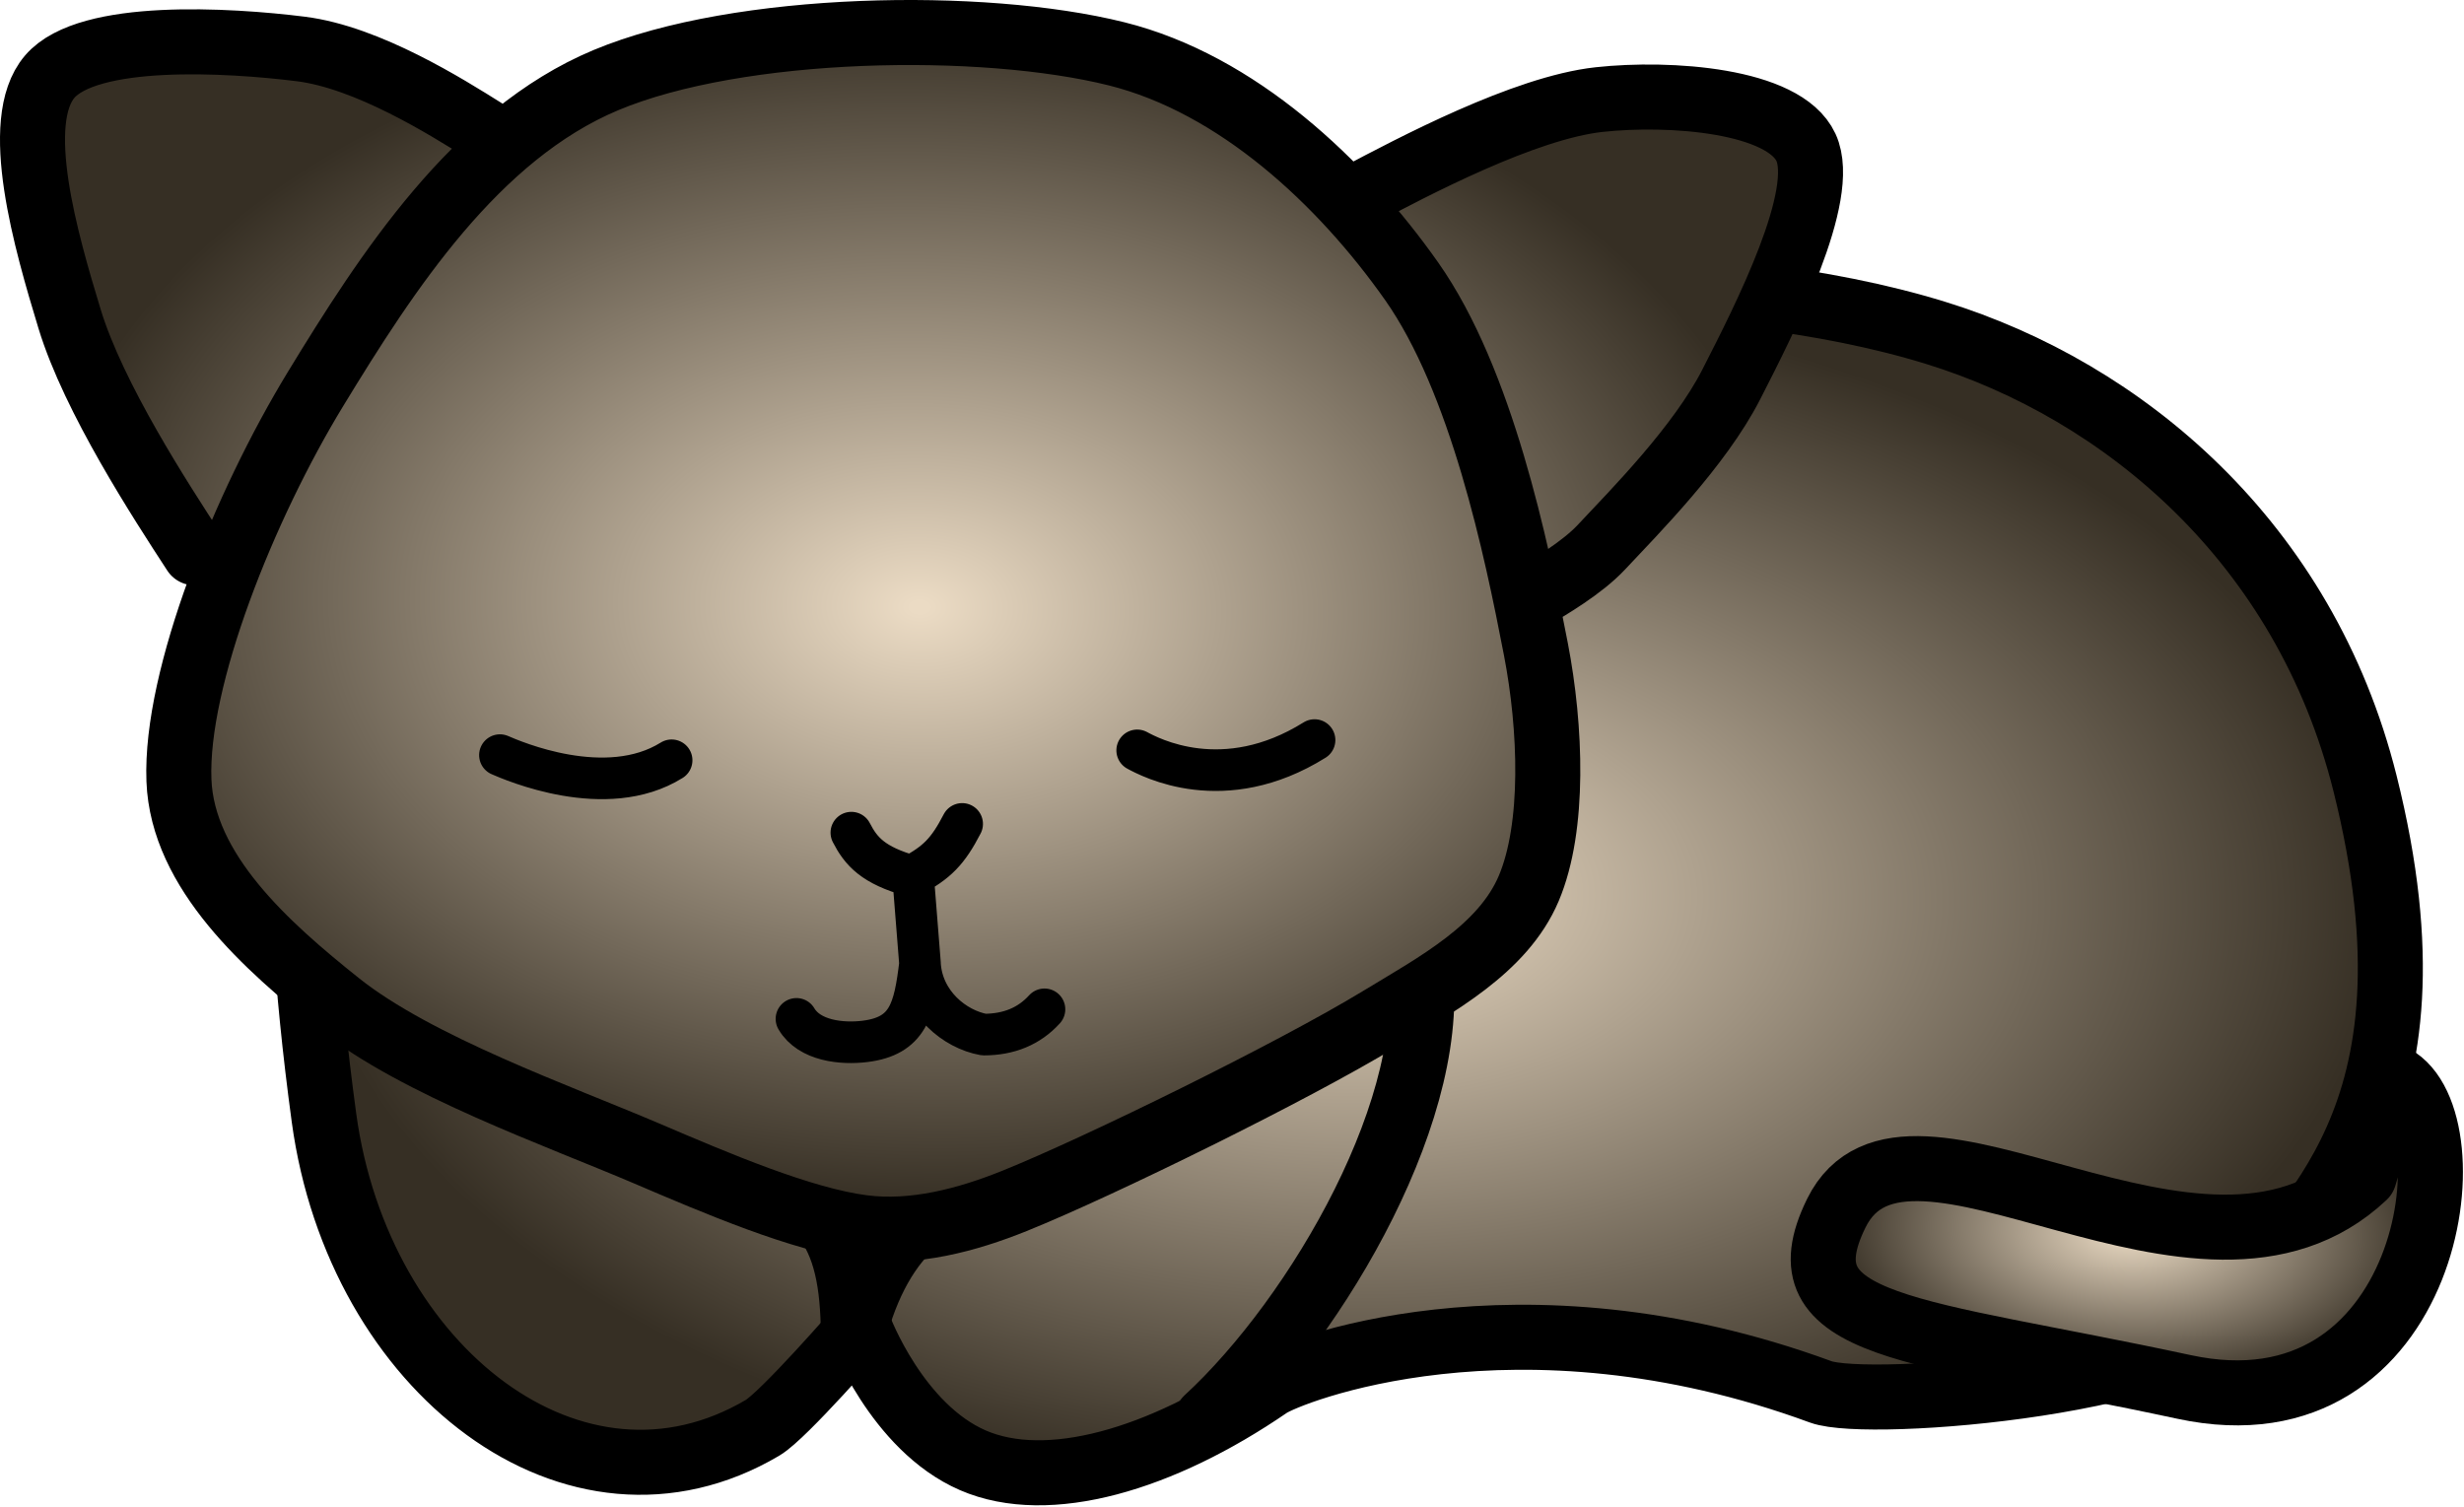
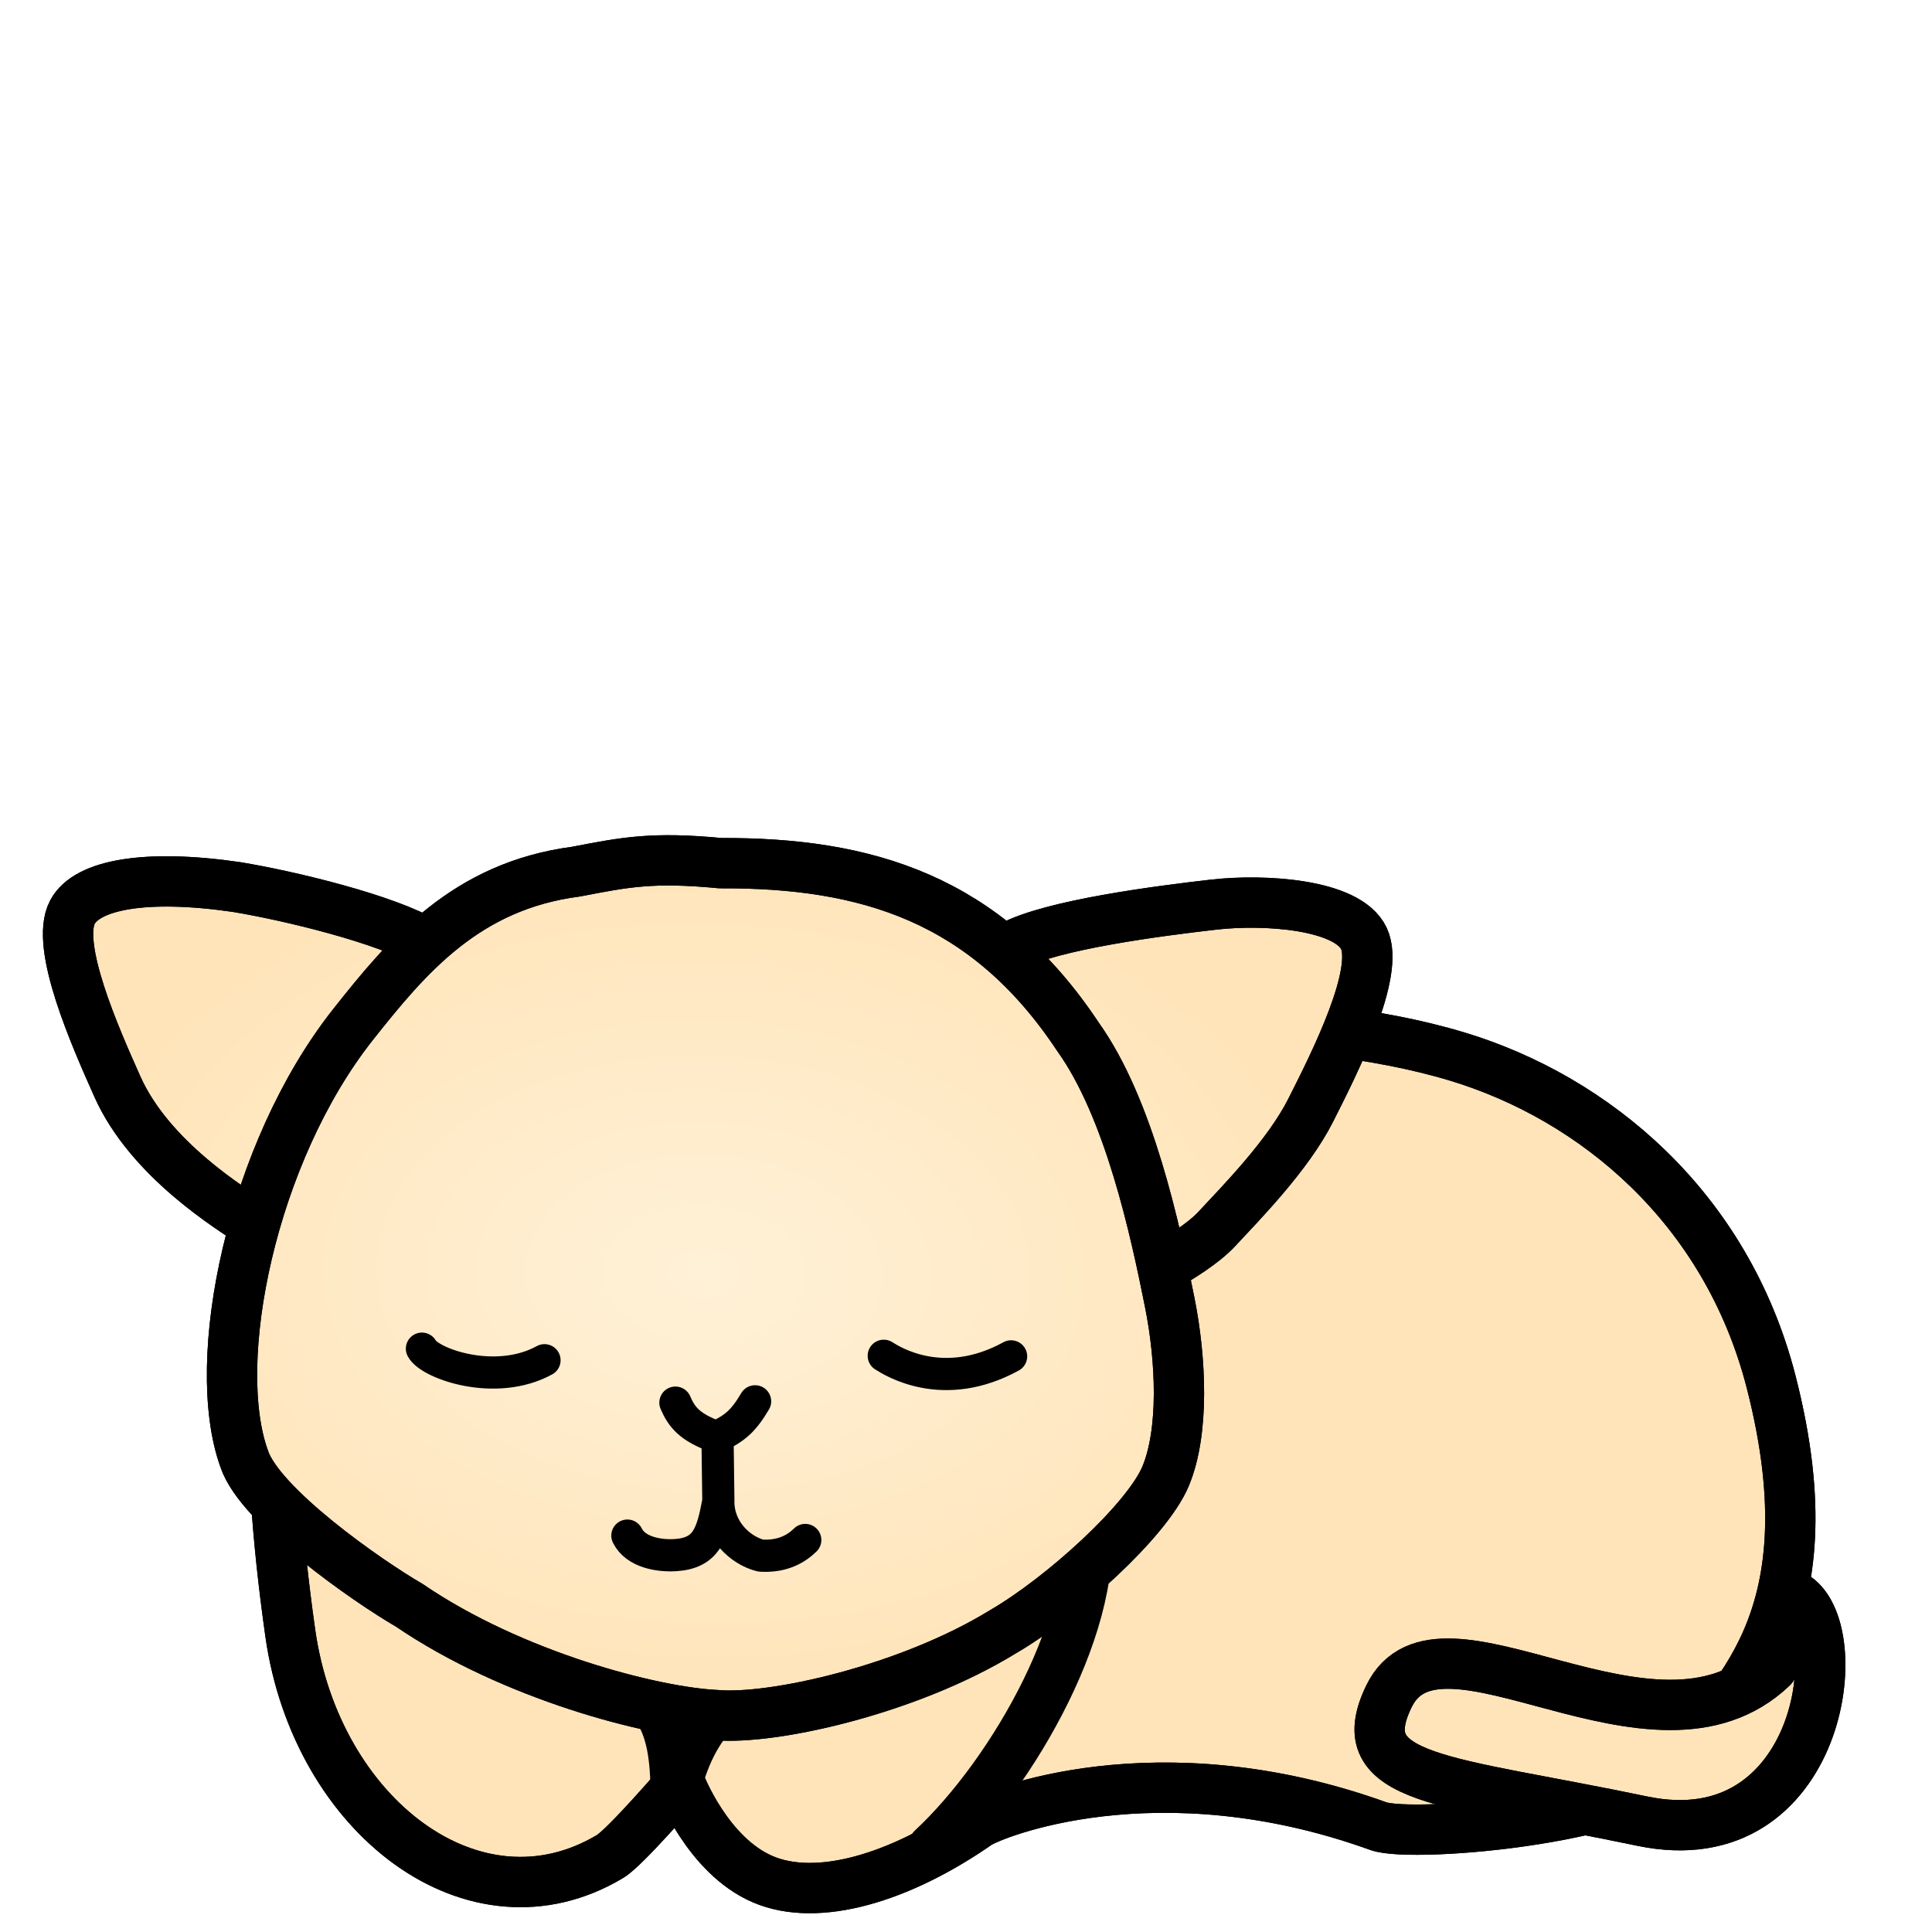
- <svg xmlns="http://www.w3.org/2000/svg" width="100%" height="100%" viewBox="0 0 1989 1216" version="1.1" xml:space="preserve" style="fill-rule:evenodd;clip-rule:evenodd;stroke-linecap:round;stroke-linejoin:round;">
-   <g transform="matrix(1,0,0,1,-32.46591,-22.36865)">
-     <g id="cat_sleep" transform="matrix(2.496056,0.07496,-0.07496,2.496056,-143.2509,-861.6733)">
-       <g transform="matrix(1,-0,0,1,0.000061,0)">
-         <path d="M222.31,477.66C208.77,491.2 167.17,533.81 196.49,709.76C210.03,790.95 281.86,843.14 341.2,805.67C347.99,801.38 371.6,772.46 371.6,772.46C371.6,772.46 384.51,804.19 409.49,814.14C434.01,823.91 470.27,812.13 504.41,787.16C510.54,782.68 583.22,750.61 682.77,783.8C698.38,789 807.26,777.12 820.74,750.14C834.14,723.36 883.8,691.81 852.71,581.88C830.82,504.43 770.71,457.41 709.69,440.54C635.49,420.03 536.38,430.45 526.29,433.81L222.31,477.66Z" style="fill:url(#_Radial1);stroke:black;stroke-width:21.02px;" />
-         <path d="M484.66,798.52C519.57,764.41 558.11,693.37 548.6,647.45M425.77,724.85C395.94,724.48 377.23,741.1 369.66,774.7C368.33,742.1 359.88,724.25 313.03,716.44" style="fill:none;stroke:black;stroke-width:21.02px;" />
-         <path d="M856.27,708.89C804.79,760.37 707.4,679.04 686.06,725.91C668.7,764.03 711.69,762.44 800.1,778.68C880.51,793.45 891.14,689.73 864.78,676.55L856.27,708.89Z" style="fill:url(#_Radial2);stroke:black;stroke-width:21.02px;" />
-       </g>
-       <g transform="matrix(1,0,0,1,24.46706,205.8765)">
-         <path d="M253.03,165.88C211.46,184.76 184.09,230.06 162.24,268.45C140.38,306.85 119.64,363.17 121.88,396.24C123.88,425.77 152.01,449.11 175.69,466.86C201.47,486.2 247.99,501.05 276.57,512.26C299.51,521.26 327.3,532.16 347.19,534.12C363.71,535.75 380.76,530.7 395.96,524.03C423.42,511.98 484.79,479.47 511.98,461.82C529.94,450.15 551.29,438.06 559.06,418.1C566.9,397.92 564.7,365.91 559.06,340.75C551.77,308.25 538.88,254.44 515.34,223.05C491.8,191.67 457.03,160.98 417.81,152.43C374.1,142.9 295.63,146.55 253.03,165.88ZM496.84,196.15C514.59,186.06 550.09,165.88 574.19,162.52C596.83,159.36 633.88,160.84 641.45,175.97C649.01,191.11 629.96,231.46 619.59,253.32C609.98,273.58 589.6,295.36 579.23,307.13C573.16,314.02 562.64,320.63 557.37,323.94M124.71,322.59C113.35,306.26 90.62,273.59 82.05,248.18C73.69,223.38 61.3,185.04 73.32,170.14C85.34,155.24 130.64,156.54 154.17,158.77C175.83,160.83 201.65,175.97 214.55,183.54" style="fill:url(#_Radial3);stroke:black;stroke-width:21.02px;" />
-         <path d="M339.65,406.64C342.95,412.62 347.02,416.99 359.52,420.07C367.58,415.47 371.01,411.81 375.37,402.74M323.72,467.34C328.12,474.32 338.62,475.1 346.09,473.95C359.98,471.79 361.74,463.34 363.11,448.32L360.42,423.79M363.12,448.63C364.35,461.1 374.95,469.18 384.42,470.6C392.54,470.35 398.99,467.44 403.77,461.85M225.35,385C229.48,386.64 260.06,398.88 280.88,385M431.21,377.28C435.32,379.33 459.57,391.46 488.42,372.23" style="fill:none;stroke:black;stroke-width:13.45px;" />
+ <svg xmlns="http://www.w3.org/2000/svg" width="2048" height="2047.97" viewBox="0 0 960 960" preserveAspectRatio="xMidYMid meet">
+   <defs>
+     <clipPath id="mask_1">
+       <rect x="-480" y="-480" width="960" height="960" />
+     </clipPath>
+     <radialGradient gradientUnits="userSpaceOnUse" gradientTransform="matrix(269.8118, -2.245078, 1.50743, 181.1618, 398.0909, 352.286)" spreadMethod="pad" id="gradient_1" cx="0" cy="0" r="1">
+       <stop offset="0.72%" stop-color="#FFF1D7" stop-opacity="1" />
+       <stop offset="100%" stop-color="#ffe4b9" stop-opacity="1" />
+     </radialGradient>
+     <radialGradient gradientUnits="userSpaceOnUse" gradientTransform="matrix(269.8118, -2.245078, 1.50743, 181.1618, 398.2571, 352.1379)" spreadMethod="pad" id="gradient_2" cx="0" cy="0" r="1">
+       <stop offset="0.72%" stop-color="#FFF1D7" stop-opacity="1" />
+       <stop offset="100%" stop-color="#ffe4b9" stop-opacity="1" />
+     </radialGradient>
+     <radialGradient gradientUnits="userSpaceOnUse" gradientTransform="matrix(269.8118, -2.245078, 1.50743, 181.1618, 398.5992, 339.2476)" spreadMethod="pad" id="gradient_3" cx="0" cy="0" r="1">
+       <stop offset="0.72%" stop-color="#FFF1D7" stop-opacity="1" />
+       <stop offset="100%" stop-color="#ffe4b9" stop-opacity="1" />
+     </radialGradient>
+   </defs>
+   <g transform="matrix(1, 0, 0, 1, -164.8004, 74.19019)">
+     <g transform="matrix(1, 0, 0, 1, 644.8004, 405.8098)" clip-path="url(#mask_1)">
+       <g transform="matrix(1.188552, 0.03899368, -0.03899368, 1.188552, -605.6771, -511.3181)">
+         <g transform="matrix(0.9999999, -0.000000007147677, 0.000000007147677, 0.9999999, 3.673502, 6.37766)">
+           <path d="M268.84,476.46 C256.24,489.28 217.52,529.6 246.42,694.54 C259.76,770.65 327.6,819.07 383.01,783.44 C389.35,779.36 411.28,752.02 411.28,752.02 C411.28,752.02 423.65,781.71 447.18,790.86 C470.27,799.83 504.23,788.5 536.08,764.79 C541.8,760.53 609.76,729.86 703.48,760.24 C718.17,765 820.28,753 832.73,727.57 C845.1,702.32 891.47,672.32 861.43,569.37 C840.27,496.84 783.48,453.17 726.07,437.81 C656.25,419.13 563.3,429.69 553.85,432.92 L268.84,476.46 Z L268.84,476.46 Z" fill-rule="evenodd" style="fill:url(#gradient_1);stroke:#000000;stroke-linecap:round;stroke-linejoin:round;stroke-width:21.02;" />
+           <path transform="matrix(0.8405283, -0.02524223, 0.02524223, 0.8405283, 743.3908, 510.5253)" d="M-135.55,275.67 L-135.7,275.65 Q-135.84,275.62 -130.58,272.8 L-125.32,269.98 L-120.85,267.52 Q-116.38,265.06 -111.94,262.32 Q-107.51,259.58 -102.09,255.81 Q-96.68,252.04 -92.92,247.67 Q-89.16,243.31 -85.91,238.21 Q-82.67,233.12 -80.03,228.08 L-77.39,223.04 L-74.97,218.58 Q-72.55,214.11 -68.43,216.86 Q-64.32,219.6 -65.53,224.54 Q-66.74,229.48 -68.53,234.11 Q-70.32,238.74 -72.6,243.03 Q-74.88,247.33 -76.48,252.98 Q-78.09,258.63 -78.68,263.71 Q-79.28,268.8 -79.34,274.01 L-76.05,288.03 L-135.55,275.67 ZM-214.56,276.16 L-213.98,275.23 L-207.29,265.89 L-204.21,262.02 Q-201.14,258.14 -198.37,253.32 L-195.59,248.5 L-190.49,238.62 L-187.75,233.56 Q-185.02,228.49 -181.75,223.81 Q-178.47,219.13 -177,214.53 Q-175.53,209.93 -172.29,205.9 Q-169.05,201.86 -163.96,204.64 Q-158.87,207.43 -160.88,212.51 Q-162.9,217.59 -165.29,221.96 L-167.67,226.33 L-170.33,231.63 Q-172.99,236.94 -174.94,242.73 L-176.89,248.52 L-180.49,257.58 L-182.14,262.58 L-180.48,273.73 L-214.56,276.16 ZM-171.74,149.79 L-171.88,149.85 Q-172.01,149.91 -175.4,154.76 Q-178.8,159.61 -182.31,163.97 L-185.81,168.32 L-188.81,172.06 Q-191.81,175.8 -192.61,181.31 Q-193.4,186.82 -192.64,192.07 Q-191.88,197.33 -187.23,198.57 Q-182.58,199.81 -179.09,196.21 L-175.6,192.61 L-171.82,188.94 Q-168.04,185.27 -164.37,181.29 L-160.7,177.32 L-157.18,173.56 Q-153.65,169.81 -150.99,165.76 Q-148.34,161.72 -146.74,157.05 Q-145.15,152.37 -144.8,147.52 Q-144.45,142.67 -146.92,138.42 Q-149.39,134.16 -152.81,130.33 Q-156.23,126.5 -159.58,130.49 Q-162.93,134.47 -165.32,139.06 L-167.7,143.64 L-170.16,147.9 L-174.99,158.24M-119.88,181.36 Q-123.52,184.51 -125.35,189.13 Q-127.17,193.74 -129.78,198.08 L-132.39,202.41 L-135.11,206.69 Q-137.84,210.98 -139.97,215.68 Q-142.1,220.39 -145.38,224.02 Q-148.66,227.65 -151.44,231.62 Q-154.22,235.59 -153.57,240.62 Q-152.92,245.64 -149.05,249.2 Q-145.17,252.76 -140.35,251.25 Q-135.52,249.73 -130.43,246.04 Q-125.33,242.34 -120.98,238.12 Q-116.63,233.89 -112.93,230.69 Q-109.23,227.5 -105.34,224.66 Q-101.44,221.83 -97.53,218.71 Q-93.63,215.58 -92.18,210.76 Q-90.73,205.94 -92.04,200.64 L-93.36,195.34 L-94.65,190.31 Q-95.95,185.28 -98.55,180.36 Q-101.14,175.43 -105.86,174.49 L-119.88,181.36 ZM-125.35,52.84 L-125.5,52.86 Q-125.64,52.89 -128.55,57.32 Q-131.46,61.75 -132.97,67.34 L-134.49,72.93 L-135.43,77.97 Q-136.38,83.01 -136.68,88.95 L-136.98,94.9 L-137.31,99.77 Q-137.63,104.65 -135.43,110.06 Q-133.23,115.47 -130.05,119.69 L-126.88,123.92 L-123.84,127.94 Q-120.79,131.95 -120.02,137.07 Q-119.25,142.19 -115.56,137.88 Q-111.87,133.56 -111.86,127.63 L-111.84,121.7 L-112.25,111.16 L-111.93,100.32 L-112.07,94.93 Q-112.21,89.55 -113.06,84.14 Q-113.91,78.73 -113.66,73.6 L-113.41,68.47 L-112.7,63.68 Q-112,58.89 -114.27,54.66 L-125.35,52.84 ZM-40.89,149.21 C-41.12,149.23 -43.08,149.8 -46.07,150.88 Q-50.57,152.48 -52.08,157.36 Q-53.58,162.23 -54.62,168.02 Q-55.66,173.81 -57.97,179.32 L-60.29,184.83 L-62.19,189.79 Q-64.1,194.75 -64.52,199.92 Q-64.94,205.09 -60.25,201.92 Q-55.57,198.75 -52.36,194.07 Q-49.15,189.39 -45.53,185.93 Q-41.92,182.47 -38.71,178.83 Q-35.51,175.2 -32.95,170.94 Q-30.38,166.69 -30.07,160.98 Q-29.75,155.28 -30.84,150.3 Q-31.93,145.31 -36.68,145.55 L-40.89,149.21 ZM-90.59,71.56 Q-92.43,76.39 -93.24,81.72 Q-94.05,87.04 -92.67,93.72 Q-91.29,100.4 -87.61,104.49 L-83.93,108.58 L-80.2,112.58 Q-76.47,116.58 -75.32,121.84 L-74.17,127.1 L-73.16,132.64 Q-72.15,138.18 -67.82,140.45 Q-63.49,142.71 -60.69,138.15 Q-57.89,133.59 -56.57,128.71 Q-55.25,123.84 -55.12,118.65 Q-55,113.46 -55.54,108.39 L-56.09,103.31 L-56.88,92.41 L-57.7,87.07 Q-58.51,81.72 -62,77.03 Q-65.5,72.34 -68.22,68.06 C-71.84,62.36 -86.01,59.51 -90.59,71.56 ZM-42.98,49.79 Q-46.61,53.23 -46.3,58.46 Q-45.98,63.7 -43.31,68.63 Q-40.64,73.57 -37.14,77.59 Q-33.63,81.62 -30.71,86.18 Q-27.78,90.75 -25.62,95.18 Q-23.45,99.6 -19.92,104.58 L-16.4,109.56 L-13.65,113.82 Q-10.9,118.08 -8.94,122.78 Q-6.97,127.47 -7.4,133.16 Q-7.83,138.85 -6.54,143.89 Q-5.26,148.92 -0.95,151.88 Q3.36,154.84 6.34,150.27 Q9.33,145.7 11.03,140.57 Q12.72,135.44 12.04,130.2 Q11.35,124.96 9.86,119.5 Q8.38,114.05 8.66,109.04 L8.93,104.03 L9.09,99.22 Q9.24,94.41 5.02,90.87 Q0.8,87.32 -1.09,81.87 L-2.99,76.42 L-4.35,71.05 Q-5.71,65.68 -7.67,61.09 Q-9.63,56.5 -12.47,52.46 Q-15.3,48.42 -19.49,45.56 Q-23.68,42.71 -28.56,43.46 L-38.15,48.02 L-42.98,49.79 ZM35.14,83.92 L35.01,83.88 Q34.87,83.85 30.64,86.1 Q26.41,88.35 26.34,94.18 Q26.26,100.02 27.72,104.89 Q29.17,109.76 32.44,113.51 Q35.71,117.26 35.31,122.19 L34.92,127.13 L34.71,132.12 Q34.51,137.11 33.53,141.97 L32.55,146.82 L31.37,157.77 L31.01,162.94 Q30.65,168.1 31.69,173.02 Q32.73,177.95 37.85,175.96 Q42.98,173.97 47.09,170.68 Q51.2,167.39 52.01,162.39 Q52.82,157.4 53.13,151.77 L53.44,146.14 L54.71,134.73 L55.64,129.29 Q56.56,123.85 56.57,118.75 Q56.58,113.65 55.85,108.69 Q55.13,103.72 53.05,99.15 Q50.96,94.58 49.31,89.55 Q47.66,84.52 42.53,85.04 L35.14,83.92 ZM118.01,124.09 Q117.29,119.12 112.85,120.91 Q108.41,122.7 106.01,128.42 Q103.61,134.14 102.37,139.27 L101.13,144.4 L98.08,154.77 L97.04,159.76 Q95.99,164.76 93.87,169.97 Q91.75,175.18 90.58,180.36 Q89.42,185.54 93.85,188.29 Q98.28,191.05 102.52,188.19 Q106.76,185.32 109.84,180.72 Q112.92,176.12 115,171.57 L117.08,167.03 L119.26,162.37 Q121.44,157.72 120.86,152.66 L120.28,147.61 L119.63,142.81 L117.43,129.45 L118.01,124.09 ZM88.83,9.29 L88.43,9.69 Q88.03,10.1 85.02,6.35 Q82,2.6 77.98,6.78 Q73.96,10.97 73.39,16.39 Q72.81,21.82 73.88,27.31 L74.95,32.81 L75.78,37.87 Q76.62,42.93 76.75,47.73 L76.89,52.54 L76.7,57.68 Q76.51,62.82 75.84,67.59 L75.16,72.36 L74.25,83.79 L72.59,94.76 L71.45,100.71 Q70.3,106.67 73.86,110.18 Q77.42,113.69 79.11,118.31 Q80.79,122.92 82.68,117.89 L84.58,112.85 L88.7,101.33 L92.73,91.48 L95.2,86.45 Q97.66,81.43 98.68,75.96 L99.69,70.5 L100.65,60.24 L101.36,54.81 Q102.07,49.39 101.97,44.36 L101.87,39.33 L102.18,34.12 Q102.49,28.9 100.63,23.8 Q98.77,18.7 96.58,14.16 L85.44,5.35M-113.02,-105.06 L-113.07,-105.17 Q-113.12,-105.28 -112.82,-99.59 Q-112.52,-93.89 -113.94,-87.92 Q-115.37,-81.95 -117.61,-76.39 L-119.86,-70.83 L-122.35,-65.69 Q-124.84,-60.54 -124.54,-55.76 Q-124.23,-50.99 -119.99,-53.43 Q-115.75,-55.88 -112.57,-60.68 Q-109.39,-65.47 -106.06,-68.99 Q-102.74,-72.52 -98.85,-75.38 Q-94.97,-78.23 -91.43,-81.8 Q-87.88,-85.36 -83.62,-87.96 Q-79.36,-90.55 -80.18,-95.26 L-87.51,-103.8M-15.24,-42.01 L-16.88,-36.75 Q-18.51,-31.48 -17.2,-26.72 Q-15.9,-21.95 -13.15,-16.93 L-10.41,-11.91 L-5.37,-0.73 L-1.96,8.65 L-0.13,14.18 Q1.7,19.7 0.53,25.57 Q-0.63,31.45 -2.03,36.1 Q-3.43,40.76 -2.78,46.04 Q-2.13,51.32 0.1,55.57 Q2.33,59.82 8.13,59.46 Q13.93,59.1 18.7,59.46 Q23.47,59.82 28.45,58.56 Q33.44,57.3 35.52,51.81 Q37.59,46.33 38.56,41.63 Q39.52,36.93 41.25,32.3 Q42.99,27.68 43.72,22.52 Q44.45,17.36 43.32,12.32 Q42.19,7.27 39.73,3.19 Q37.27,-0.89 35.44,-5.43 Q33.6,-9.96 34.05,-15.32 Q34.5,-20.68 32.08,-26.01 Q29.66,-31.33 26.29,-35.13 Q22.91,-38.92 18.87,-42.2 Q14.82,-45.47 9.87,-46.94 Q4.93,-48.4 -0.43,-49.87 C-8.99,-48.27 -13.93,-45.65 -15.24,-42.01 ZM-96.79,-56.02 L-97.22,-56.05 Q-97.66,-56.08 -101.57,-50.91 Q-105.48,-45.74 -107.29,-39.33 Q-109.09,-32.92 -108.94,-27.27 Q-108.78,-21.63 -106.83,-15.67 Q-104.87,-9.71 -102.37,-5.02 Q-99.87,-0.32 -100.18,5.82 Q-100.49,11.97 -101.74,18.92 L-102.98,25.86 L-104.22,32.06 Q-105.46,38.27 -101.13,41.06 Q-96.8,43.86 -93.68,40.01 L-90.57,36.16 L-87.16,32.33 Q-83.75,28.5 -78.58,27.47 Q-73.42,26.44 -67.86,24.38 Q-62.3,22.32 -58.97,17.97 Q-55.64,13.62 -54.1,8.86 L-52.56,4.09 L-51.05,-0.6 Q-49.55,-5.3 -49.6,-10.62 Q-49.66,-15.94 -50.42,-20.7 Q-51.19,-25.46 -53,-30.16 Q-54.81,-34.86 -58.33,-38.41 L-61.85,-41.95 L-65.45,-45.84 Q-69.05,-49.73 -72.1,-53.75 Q-75.15,-57.76 -80.16,-58.57 Q-85.16,-59.37 -89.87,-58.4 L-95.08,-56.83M-182.7,-94.77 C-183.6,-94.6 -203.2,-104.42 -210.45,-97.03 C-209.94,-93.77 -190.41,-50.98 -189.85,-47.07 L-185.67,0.82 C-185.11,6.63 -191.98,37.62 -195.81,52.68 L-197.78,62.16 C-203.38,93.89 -188.01,101.41 -179.15,76.23 L-177.48,71.5 C-173.46,61.91 -164.59,37.21 -162.22,29.63 C-160.31,23.68 -157.97,14.28 -157.28,11.06 C-156.78,7.95 -167.21,-36.11 -166.87,-42.37 L-166.62,-47.07 C-166.47,-63.78 -165.81,-90.69 -168.01,-92.59 C-171.59,-95.67 -179.17,-97.23 -184.15,-97.25 L-182.7,-94.77 ZM-269.49,-84.69 C-269.48,-83.5 -262.44,-62.04 -259.57,-54.66 C-258.13,-50.97 -247.89,-22.93 -247.08,-21.09 C-245.16,-16.7 -244.08,-2.52 -244.03,1.45 C-244,4.98 -242.04,22.31 -241.52,26.48 C-240.7,33.07 -236.84,46.95 -235.7,50.43 C-231.16,64.34 -209.57,46.93 -213.78,15.27 C-214.31,11.31 -212.62,-29.01 -212.79,-33.16 L-213.05,-39.4 C-215.19,-70.13 -227.34,-98.36 -247.61,-96.66 C-253.89,-96.13 -270.92,-90.97 -274.05,-89.87 L-269.49,-84.69 ZM-338.59,328.79 C-338.52,328.33 -334.96,321.2 -333.19,317.75 C-331.78,314.39 -334.55,297.42 -334.92,293.34 L-335.47,287.21 C-336.4,279.63 -339.55,253.5 -336.29,252.7 C-328.91,250.88 -311.12,277.06 -307.82,283.4 C-302.02,294.54 -283.83,290.76 -270.9,282.86 C-261.89,277.35 -273.19,256.64 -278.7,250.39 L-282.72,246.13 C-293.46,234.78 -290.38,207.47 -279.75,217.88 C-277.09,220.48 -263.04,238.23 -261.76,239.75 C-259.56,242.55 -253.33,248.56 -249.65,249.39 C-240.88,251.38 -225.81,225.47 -223.11,218.67 C-218.28,206.52 -231.85,190.92 -245.82,182.59 C-253.37,178.08 -280.6,177.58 -289.37,167.9 C-297.5,150.37 -269.13,144.08 -262.92,146.08 C-246.78,151.29 -222.15,160.22 -217.18,160.37 C-202.27,160.82 -208.91,187.34 -215.83,199.92 C-217.17,202.35 -222.35,217.65 -223.57,221.09 C-224.8,224.54 -229.05,233.04 -230.88,236.43 L-233.59,242.03 C-235.85,246.69 -260.37,270.83 -266.15,276.64 C-271.93,282.44 -285.4,306.24 -292.04,309.34 L-297.08,311.79 C-309.23,317.7 -323.66,321.66 -338.8,323.48M-600.33,184.85 C-602.12,181.76 -604.61,184.61 -600.56,186.58 C-596.52,188.55 -585.94,189.63 -577.25,191.1 C-568.57,192.57 -561.76,194.41 -553.8,193.33 C-545.83,192.25 -536.7,188.25 -529.78,189.56 C-522.85,190.87 -518.14,197.48 -522.11,205.35 C-526.08,213.21 -538.72,222.32 -548.54,227.72 C-558.37,233.12 -565.38,234.8 -572.79,234.84 C-580.2,234.88 -588.02,233.29 -586.58,241.18 C-585.13,249.06 -574.43,266.43 -564.78,271.83 C-555.13,277.23 -546.54,270.66 -538.16,264.77 C-529.78,258.88 -521.62,253.68 -517.68,248.2 C-513.74,242.71 -514.02,236.96 -508.6,233.3 C-503.17,229.64 -492.03,228.08 -486.09,231.67 C-480.15,235.25 -479.4,243.99 -481.12,251.74 C-482.85,259.5 -487.04,266.28 -493.14,272.85 C-499.25,279.43 -507.28,285.8 -517.47,289.68 C-527.67,293.56 -540.03,294.94 -536.49,301 C-532.96,307.07 -513.52,317.81 -501.61,315.5 C-489.69,313.19 -485.28,297.83 -478.91,286.66 C-472.53,275.48 -464.19,268.49 -459.96,260.24 C-455.73,252 -455.62,242.49 -451.45,243.37 C-447.27,244.26 -439.03,255.53 -438.93,265.76 C-438.83,275.99 -446.86,285.19 -452.95,290.96 C-459.04,296.73 -463.2,299.08 -462.77,304.69 C-462.34,310.3 -457.33,319.18 -473.94,320.41 C-490.55,321.63 -528.79,315.21 -552.78,294.86 C-576.78,274.51 -586.55,240.24 -591.98,218.59 C-597.42,196.95 -598.53,187.93 -600.33,184.85 Z" fill-rule="evenodd" style="fill:#ffffff00;" />
+           <path transform="matrix(0.8405282, -0.02524223, 0.02524223, 0.8405282, 737.7957, 508.6951)" d="M-575.78,240.14 L-522.54,225.31 L-550.33,278.91 L-575.78,240.14 ZM-528.24,295.11 L-475.09,247.29 L-485.75,320.47 L-528.24,295.11 ZM-325.26,316.85 L-335.38,271.78 L-279.03,312.59 L-325.26,316.85 ZM-238.55,280.84 L-275.84,258.49 L-212.77,239.41 L-238.55,280.84 ZM-96.58,-99.91 L-103.28,202.57 L-28.16,-90.15 L-96.58,-99.91 ZM30.83,-71.44 L-20.11,150.8 L75.22,-41.92 L30.83,-71.44 ZM107.22,-7.61 L53.05,165.45 L128.24,35.96 L107.22,-7.61 ZM167.89,-370.89 L92.08,-373.26" fill-rule="evenodd" style="fill:#ffffff00;" />
+           <path d="M268.84,476.46 C256.24,489.28 217.52,529.6 246.42,694.54 C259.76,770.65 327.6,819.07 383.01,783.44 C389.35,779.36 411.28,752.02 411.28,752.02 C411.28,752.02 423.65,781.71 447.18,790.86 C470.27,799.83 504.23,788.5 536.08,764.79 C541.8,760.53 609.76,729.86 703.48,760.24 C718.17,765 820.28,753 832.73,727.57 C845.1,702.32 891.47,672.32 861.43,569.37 C840.27,496.84 783.48,453.17 726.07,437.81 C656.25,419.13 563.3,429.69 553.85,432.92 L268.84,476.46 Z L268.84,476.46 Z" fill-rule="evenodd" style="fill:none;stroke:#000000;stroke-linecap:round;stroke-linejoin:round;stroke-width:21.02;" />
+           <path d="M517.62,775.61 C550.12,743.31 585.75,676.33 576.46,633.3M461.76,706.91 C433.76,706.8 416.33,722.54 409.48,754.15 C407.98,723.55 399.91,706.87 355.87,699.9" fill-rule="evenodd" style="fill:none;stroke:#000000;stroke-linecap:round;stroke-linejoin:round;stroke-width:21.02;" />
+           <path d="M865.76,688.57 C817.84,737.29 725.78,661.71 706.11,705.88 C690.12,741.8 730.46,739.96 813.58,754.52 C889.18,767.76 898.34,670.31 873.5,658.14 L865.76,688.57 L865.76,688.57 Z" fill-rule="evenodd" style="fill:url(#gradient_2);stroke:#000000;stroke-linecap:round;stroke-linejoin:round;stroke-width:21.02;" />
+           <path transform="matrix(0.7058507, -0.04243363, 0.04243363, 0.7058507, 747.246, 549.7468)" d="M147.74,205.07 L147.5,205.26 Q147.25,205.46 143.18,208.14 Q139.12,210.81 139.93,216.46 Q140.74,222.1 143.72,226.86 Q146.69,231.62 150.07,228.19 Q153.45,224.75 155.32,220.13 Q157.18,215.51 156.35,210.71 L151.64,197.24M115.92,227.76 L115.52,227.84 Q115.12,227.92 115.38,234.05 Q115.64,240.19 117.49,245.6 Q119.33,251.02 121.82,255.7 Q124.31,260.38 128.63,263.67 Q132.96,266.95 134.76,262.12 Q136.55,257.28 135.94,251.94 Q135.32,246.6 133,241.52 Q130.68,236.43 127.82,232.02 Q124.96,227.61 120.28,228.85 L115.05,230.77 L115.92,227.76 ZM82.56,231.38 L82.45,231.44 Q82.34,231.5 78.95,234.88 Q75.56,238.25 74.86,243.59 Q74.16,248.93 75.23,255.76 L76.3,262.58 L77.5,268.8 Q78.71,275.03 80.35,280.1 Q81.99,285.18 84.87,280.79 Q87.76,276.39 89.69,270.33 Q91.63,264.28 92.64,259.33 L93.64,254.37 L94.56,248.84 Q95.47,243.3 94.64,238.41 Q93.81,233.52 88.96,232.8 L83.4,232.52M36.08,220.51 L35.59,220.74 Q35.11,220.96 33.27,226.22 Q31.44,231.49 30.65,237.12 Q29.86,242.75 30.27,249.9 L30.68,257.04 L31.03,262.16 Q31.38,267.29 35.74,264.83 Q40.1,262.37 41.14,256.7 L42.18,251.03 L43.11,246.15 Q44.04,241.27 45.69,236.69 Q47.33,232.11 45.44,227.7 L42.37,222.07M-8.08,220.1 L-8.2,220.17 Q-8.33,220.25 -9.09,226.03 Q-9.86,231.8 -9.29,237.44 L-8.72,243.07 L-7.83,247.78 Q-6.94,252.48 -5.57,257.09 Q-4.21,261.69 -0.94,258.05 Q2.33,254.4 1.71,248.32 L1.09,242.24 L1.04,236.49 Q0.99,230.74 2.09,226.03 Q3.18,221.32 -0.49,218.17 L-8.6,217.01" fill-rule="evenodd" style="fill:#ffffff00;" />
+           <path transform="matrix(0.8405283, -0.02524223, 0.02524223, 0.8405283, 737.7955, 508.6951)" d="M-20.68,262.76 L3.56,218.82 L8.4,273.33 L-20.68,262.76 ZM34.05,279.66 L78.4,234.06 L69.56,285.46 L34.05,279.66 ZM101.71,289.77 L117.51,235.37 L139.16,282.96 L101.71,289.77 Z" fill-rule="evenodd" style="fill:#ffffff00;" />
+           <path d="M865.76,688.57 C817.84,737.29 725.78,661.71 706.11,705.88 C690.12,741.8 730.46,739.96 813.58,754.52 C889.18,767.76 898.34,670.31 873.5,658.14 L865.76,688.57 L865.76,688.57 Z" fill-rule="evenodd" style="fill:none;stroke:#000000;stroke-linecap:round;stroke-linejoin:round;stroke-width:21.02;" />
+         </g>
+         <g transform="matrix(1, 0, 0, 1, 19.21775, 205.876)">
+           <path d="M522.64,198.3 C539.23,188.71 583.89,181.49 606.48,178.15 C627.71,175.01 662.5,176.11 669.72,190.21 C676.94,204.32 659.37,242.25 649.81,262.79 C640.94,281.83 621.99,302.38 612.34,313.47 C606.69,319.98 596.87,326.25 591.96,329.39M280.13,481.74 C262.82,472.49 216.47,442.49 209.25,422.9 C193.17,382.63 208.1,295 248.77,239.97 C270.63,210.4 294.09,180.61 339.77,173.1 C360.29,168.46 371.42,165.81 400.03,167.59 C460.62,165.33 511.35,178.48 551.71,235.27 C574.05,264.47 586.57,314.74 593.67,345.11 C599.15,368.62 601.48,398.57 594.27,417.52 C587.14,436.26 552.72,469.52 528.45,484.72 C489.67,510.3 433.4,524.73 409.96,523.43 C383.34,523.08 324.21,509.77 280.13,481.74 ZM278.02,204.9 C261.28,195.6 220.73,187.13 198.08,184.17 C160.03,179.92 135.74,185.24 130.03,196.88 C123.04,211.11 141.24,248.73 151.15,269.12 C165.76,299.2 200.53,318.7 210.46,324.81" fill-rule="evenodd" style="fill:url(#gradient_3);stroke:#000000;stroke-linecap:round;stroke-linejoin:round;stroke-width:21.02;" />
+           <path transform="matrix(0.8405282, -0.02524224, 0.02524224, 0.8405282, 727.7316, 314.0598)" d="M-589.37,19.67 L-614.64,9.56 Q-557.75,29.26 -548.81,39.02 C-539.88,48.79 -509.59,26 -526.92,-2.09 C-544.25,-30.17 -553.21,-26.82 -570.65,-28.88 C-588.1,-30.93 -598.24,-57.64 -606.26,-53.59 Q-614.28,-49.54 -616.27,8.47 L-617.89,8.59 L-589.37,19.67 ZM-580.08,-88.22 L-577.7,-90.11 L-549.66,-72.17 L-530.03,-25.17 Q-512.49,-4.74 -502.55,-9.49 C-492.62,-14.24 -486.09,-40.38 -489.95,-58.05 C-493.81,-75.72 -504.66,-85.32 -517.97,-102.66 C-531.28,-120 -530.11,-144.29 -538.38,-140.26 L-580.08,-88.22 ZM-483.06,-171.42 L-481.86,-171.76 Q-467.79,-136.07 -464.29,-118.92 C-463.39,-114.5 -454.32,-98.34 -452.07,-93.78 C-447.51,-84.55 -443.92,-72.83 -445.81,-54.54 C-449.65,-17.35 -465.39,-4.13 -450.17,12.37 C-434.94,28.87 -430.32,-1.1 -433.02,-18.98 C-435.81,-37.48 -424.35,-73.37 -422.29,-108.45 C-420.38,-141.14 -427.91,-173.84 -428.92,-171.74 L-483.06,-171.42 ZM-403.68,-187.04 L-405.3,-187.57 L-402.11,-123.14 Q-404.55,-106.83 -399.6,-80.22 C-394.66,-53.6 -389.27,-51.73 -393.37,-21.4 C-397.47,8.93 -401.59,7.57 -395.34,31.04 C-389.09,54.51 -368.29,49.88 -369.89,15.58 C-371.5,-18.71 -366.58,-33.88 -373.22,-60.18 C-377.91,-78.77 -381.06,-131.59 -381.43,-151.33 C-381.8,-171.07 -372.45,-182.71 -372.92,-186.8 L-403.68,-187.04 ZM-329.9,-179.3 L-330.28,-179.13 L-349.89,-130.98 Q-353.68,-111.09 -352.27,-79.95 C-350.86,-48.81 -354.44,-64.47 -353.24,-30.81 C-352.04,2.84 -343.3,22.12 -335.67,27.71 C-328.05,33.29 -320.12,33.92 -322.51,2.92 C-324.89,-28.07 -325.51,-35.78 -323.74,-50.99 C-321.97,-66.19 -328.99,-73.03 -326.22,-96.96 C-323.45,-120.9 -331.15,-121.21 -319.49,-142.84 C-307.83,-164.47 -316,-158.81 -237.26,-151.15 L-329.9,-179.3 ZM-249.43,-131.1 Q-262.64,-95.56 -267.96,-85.62 C-273.27,-75.69 -284.34,-68.53 -285.28,-46.25 C-286.22,-23.98 -290.79,-5.32 -278.64,0.92 C-266.49,7.17 -268.34,10.49 -257.72,-6.02 C-247.11,-22.54 -253.72,-14.98 -245.17,-42.82 C-236.63,-70.67 -225.58,-80.9 -217.56,-96.61 C-212.03,-107.45 -228.55,-112.26 -249.43,-131.1 ZM-179.95,-18.11 Q-200.84,-6.33 -217.74,8.53 C-234.65,23.4 -240.81,32.57 -234.49,39.15 C-228.18,45.73 -216.22,47.8 -201.61,40.73 C-187.01,33.66 -182.09,25.3 -178.1,19.44 C-174.11,13.58 -171.74,5.05 -168.73,1.3 L-179.95,-18.11 ZM-622.2,110.24 L-621.19,111.63 Q-601.83,103.59 -581.29,105.86 C-560.74,108.12 -548.15,100.43 -533.88,111.79 C-519.61,123.15 -509.5,131.84 -523.05,140.63 C-536.6,149.42 -562.56,144.77 -568.94,150.32 C-575.33,155.88 -609.18,141.96 -613.1,137.81 L-622.2,110.24 ZM-175.44,134.44 L-175.51,134.11 Q-193.62,121.86 -210.61,113.4 C-227.59,104.95 -244.99,87.87 -262.42,100.28 C-274.04,108.55 -254.26,129.97 -243.81,137.65 C-233.36,145.33 -201.49,154.11 -194.49,161.89 Q-187.48,169.66 -206.51,174.74 L-175.44,134.44 ZM-522.98,189.15 Q-503.86,166.48 -494.3,163.93 C-484.75,161.38 -456.09,149.01 -462.05,166.98 C-468.01,184.95 -467.7,196.15 -471.39,205.12 L-522.98,189.15 ZM-304.42,214.68 Q-313.42,191.72 -312.88,183.26 C-312.34,174.8 -317.13,155 -314.02,147.55 C-310.91,140.11 -291.23,148.4 -282.15,152.25 C-273.08,156.11 -267.5,175.84 -262.59,185 C-257.67,194.15 -259.97,214.48 -268.43,217.23 L-304.42,214.68 ZM-192.98,-97.47 Z" fill-rule="evenodd" style="fill:#ffffff00;" />
+           <path transform="matrix(0.8405282, -0.02524224, 0.02524224, 0.8405282, 574.7078, 296.822)" d="M-291.74,-144.14 L-248.64,-0.46 L-246.88,-150.87 L-215.25,-160.61 L-204.08,19.03 L-174.67,-161.16 L-150.74,-163.01 L-159.36,15.57 L-110.52,-149.24 L-144.09,-163.53 L-234.07,-170.12 L-291.74,-144.14 ZM12.09,59.52 L-29.71,77.08 L21.74,88.25 L20.07,109.95 L-70.07,131.86 L19.77,137.27 L0.18,170.6 L-67.29,175.93 L-23.95,195.46 L23.39,158.63 L28.91,101.02 L12.09,59.52 ZM-426.12,5.33 L-381.89,40.11 L-430.93,42.46 L-436.89,72.17 L-377.85,80.19 L-435.62,101.77 L-431.66,123.22 L-355.7,124.82 L-423.2,160.97 L-444.86,108.5 L-442.31,50.29 L-426.12,5.33 Z" fill-rule="evenodd" style="fill:#ffffff00;" />
+           <path d="M606.48,178.15 C627.71,175.01 662.5,176.11 669.72,190.21 C676.94,204.32 659.37,242.25 649.81,262.79 C640.94,281.83 621.99,302.38 612.34,313.47 C606.69,319.98 596.87,326.25 591.96,329.39M522.64,198.3 C539.23,188.71 583.89,181.49 606.48,178.15 C627.71,175.01 662.5,176.11 669.72,190.21 C676.94,204.32 659.37,242.25 649.81,262.79 C640.94,281.83 621.99,302.38 612.34,313.47 C606.69,319.98 596.87,326.25 591.96,329.39M280.13,481.74 C262.82,472.49 216.47,442.49 209.25,422.9 C193.17,382.63 208.1,295 248.77,239.97 C270.63,210.4 294.09,180.61 339.77,173.1 C360.29,168.46 371.42,165.81 400.03,167.59 C460.62,165.33 511.35,178.48 551.71,235.27 C574.05,264.47 586.57,314.74 593.67,345.11 C599.15,368.62 601.48,398.57 594.27,417.52 C587.14,436.26 552.72,469.52 528.45,484.72 C489.67,510.3 433.4,524.73 409.96,523.43 C383.34,523.08 324.21,509.77 280.13,481.74 ZM278.02,204.9 C261.28,195.6 220.73,187.13 198.08,184.17 C160.03,179.92 135.74,185.24 130.03,196.88 C123.04,211.11 141.24,248.73 151.15,269.12 C165.76,299.2 200.53,318.7 210.46,324.81" fill-rule="evenodd" style="fill:none;stroke:#000000;stroke-linecap:round;stroke-linejoin:round;stroke-width:21.02;" />
+           <path transform="matrix(0.9975706, 0.06965984, -0.06965984, 0.9975706, 39.11553, -26.40626)" d="M377.84,394.54 C380.95,400.15 384.75,404.24 396.36,407.04 C403.78,402.65 406.93,399.17 410.9,390.59M363.56,451.87 C367.69,458.41 377.42,459.07 384.33,457.93 C397.19,455.79 398.75,447.81 399.9,433.65 L397.22,410.55M399.91,433.94 C401.15,445.68 411.04,453.21 419.82,454.48 C427.34,454.18 433.29,451.39 437.68,446.08M270.17,382.95 C274.17,388.87 302.43,395.77 321.61,382.52M462.43,366.16 C466.26,368.07 488.82,379.31 515.39,360.96" fill-rule="evenodd" style="fill:none;stroke:#000000;stroke-linecap:round;stroke-linejoin:round;stroke-width:13.45;" />
+         </g>
      </g>
    </g>
  </g>
-   <defs>
-     <radialGradient id="_Radial1" cx="0" cy="0" r="1" gradientUnits="userSpaceOnUse" gradientTransform="matrix(338.2601,0,0,194.9322,523.2656,626.4141)">
-       <stop offset="0" style="stop-color:#EBDBC4;stop-opacity:1" />
-       <stop offset="0.01" style="stop-color:#EBDBC4;stop-opacity:1" />
-       <stop offset="1" style="stop-color:rgb(54,47,36);stop-opacity:1" />
-     </radialGradient>
-     <radialGradient id="_Radial2" cx="0" cy="0" r="1" gradientUnits="userSpaceOnUse" gradientTransform="matrix(97.69347,0,0,51.78223,781.0781,728.9258)">
-       <stop offset="0" style="stop-color:#EBDBC4;stop-opacity:1" />
-       <stop offset="0.01" style="stop-color:#EBDBC4;stop-opacity:1" />
-       <stop offset="1" style="stop-color:rgb(54,47,36);stop-opacity:1" />
-     </radialGradient>
-     <radialGradient id="_Radial3" cx="0" cy="0" r="1" gradientUnits="userSpaceOnUse" gradientTransform="matrix(287.4257,0,0,193.5259,359.5625,333.0742)">
-       <stop offset="0" style="stop-color:#EBDBC4;stop-opacity:1" />
-       <stop offset="0.01" style="stop-color:#EBDBC4;stop-opacity:1" />
-       <stop offset="1" style="stop-color:rgb(54,47,36);stop-opacity:1" />
-     </radialGradient>
-   </defs>
</svg>
